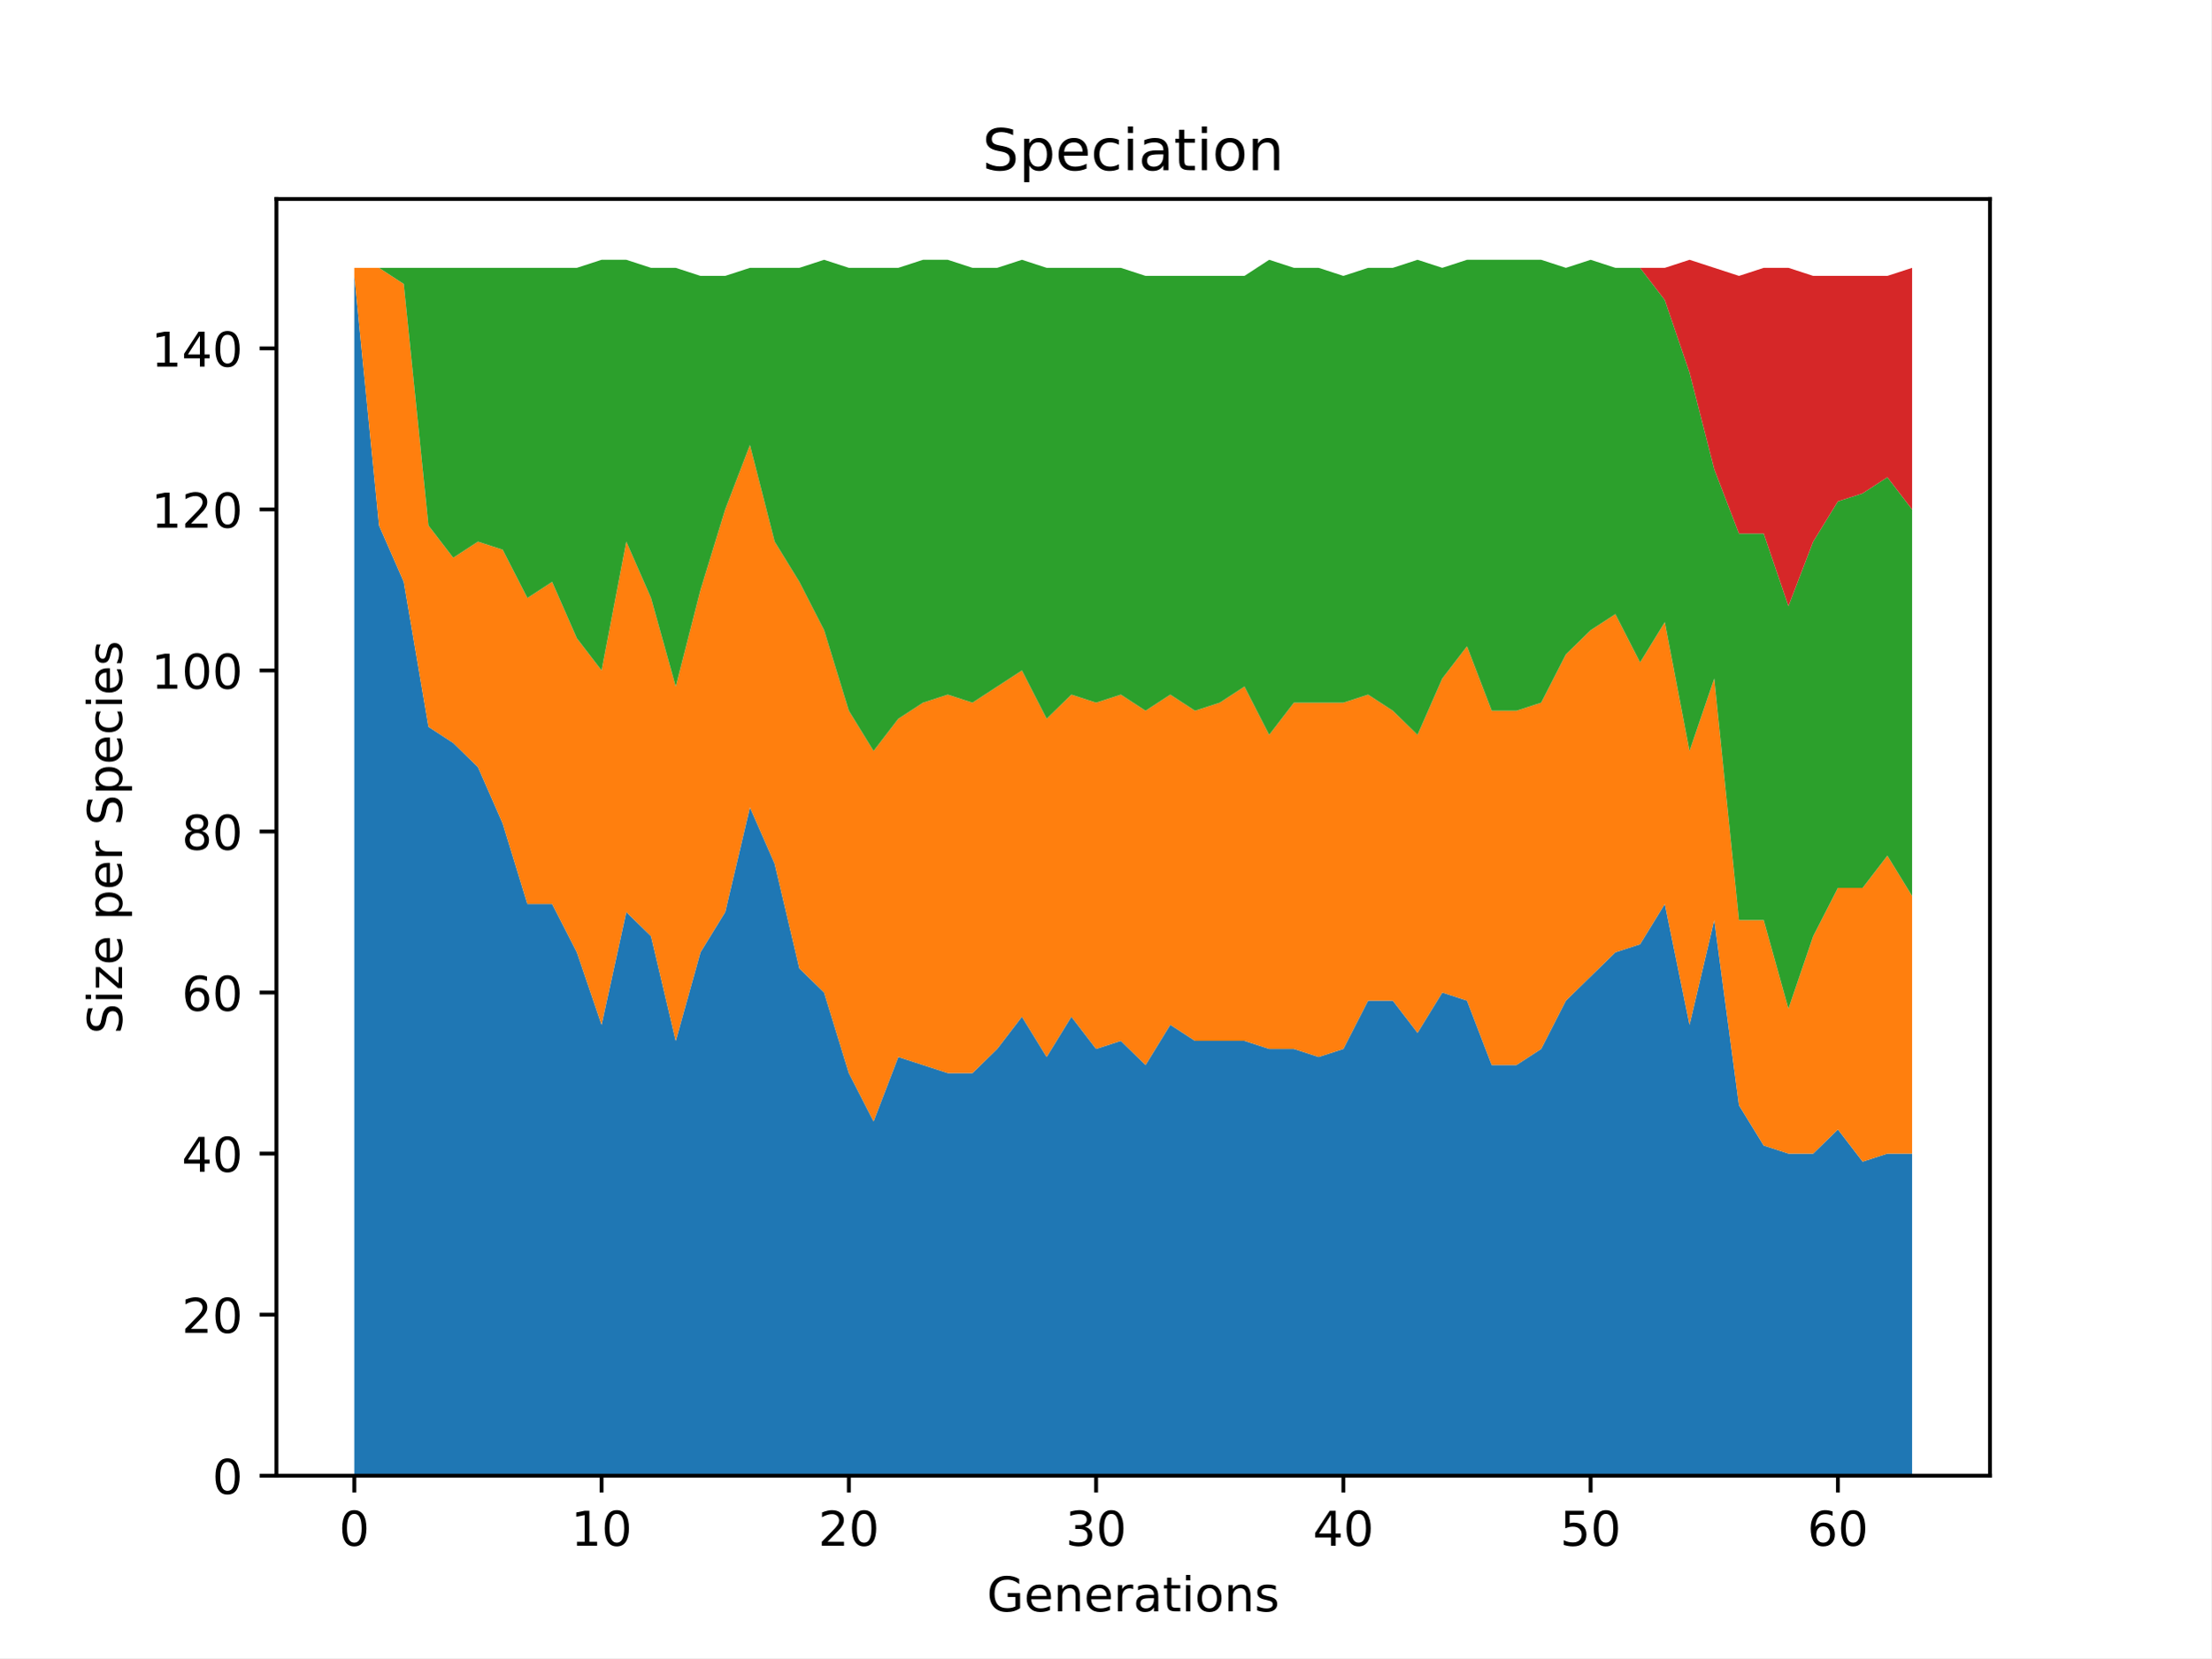
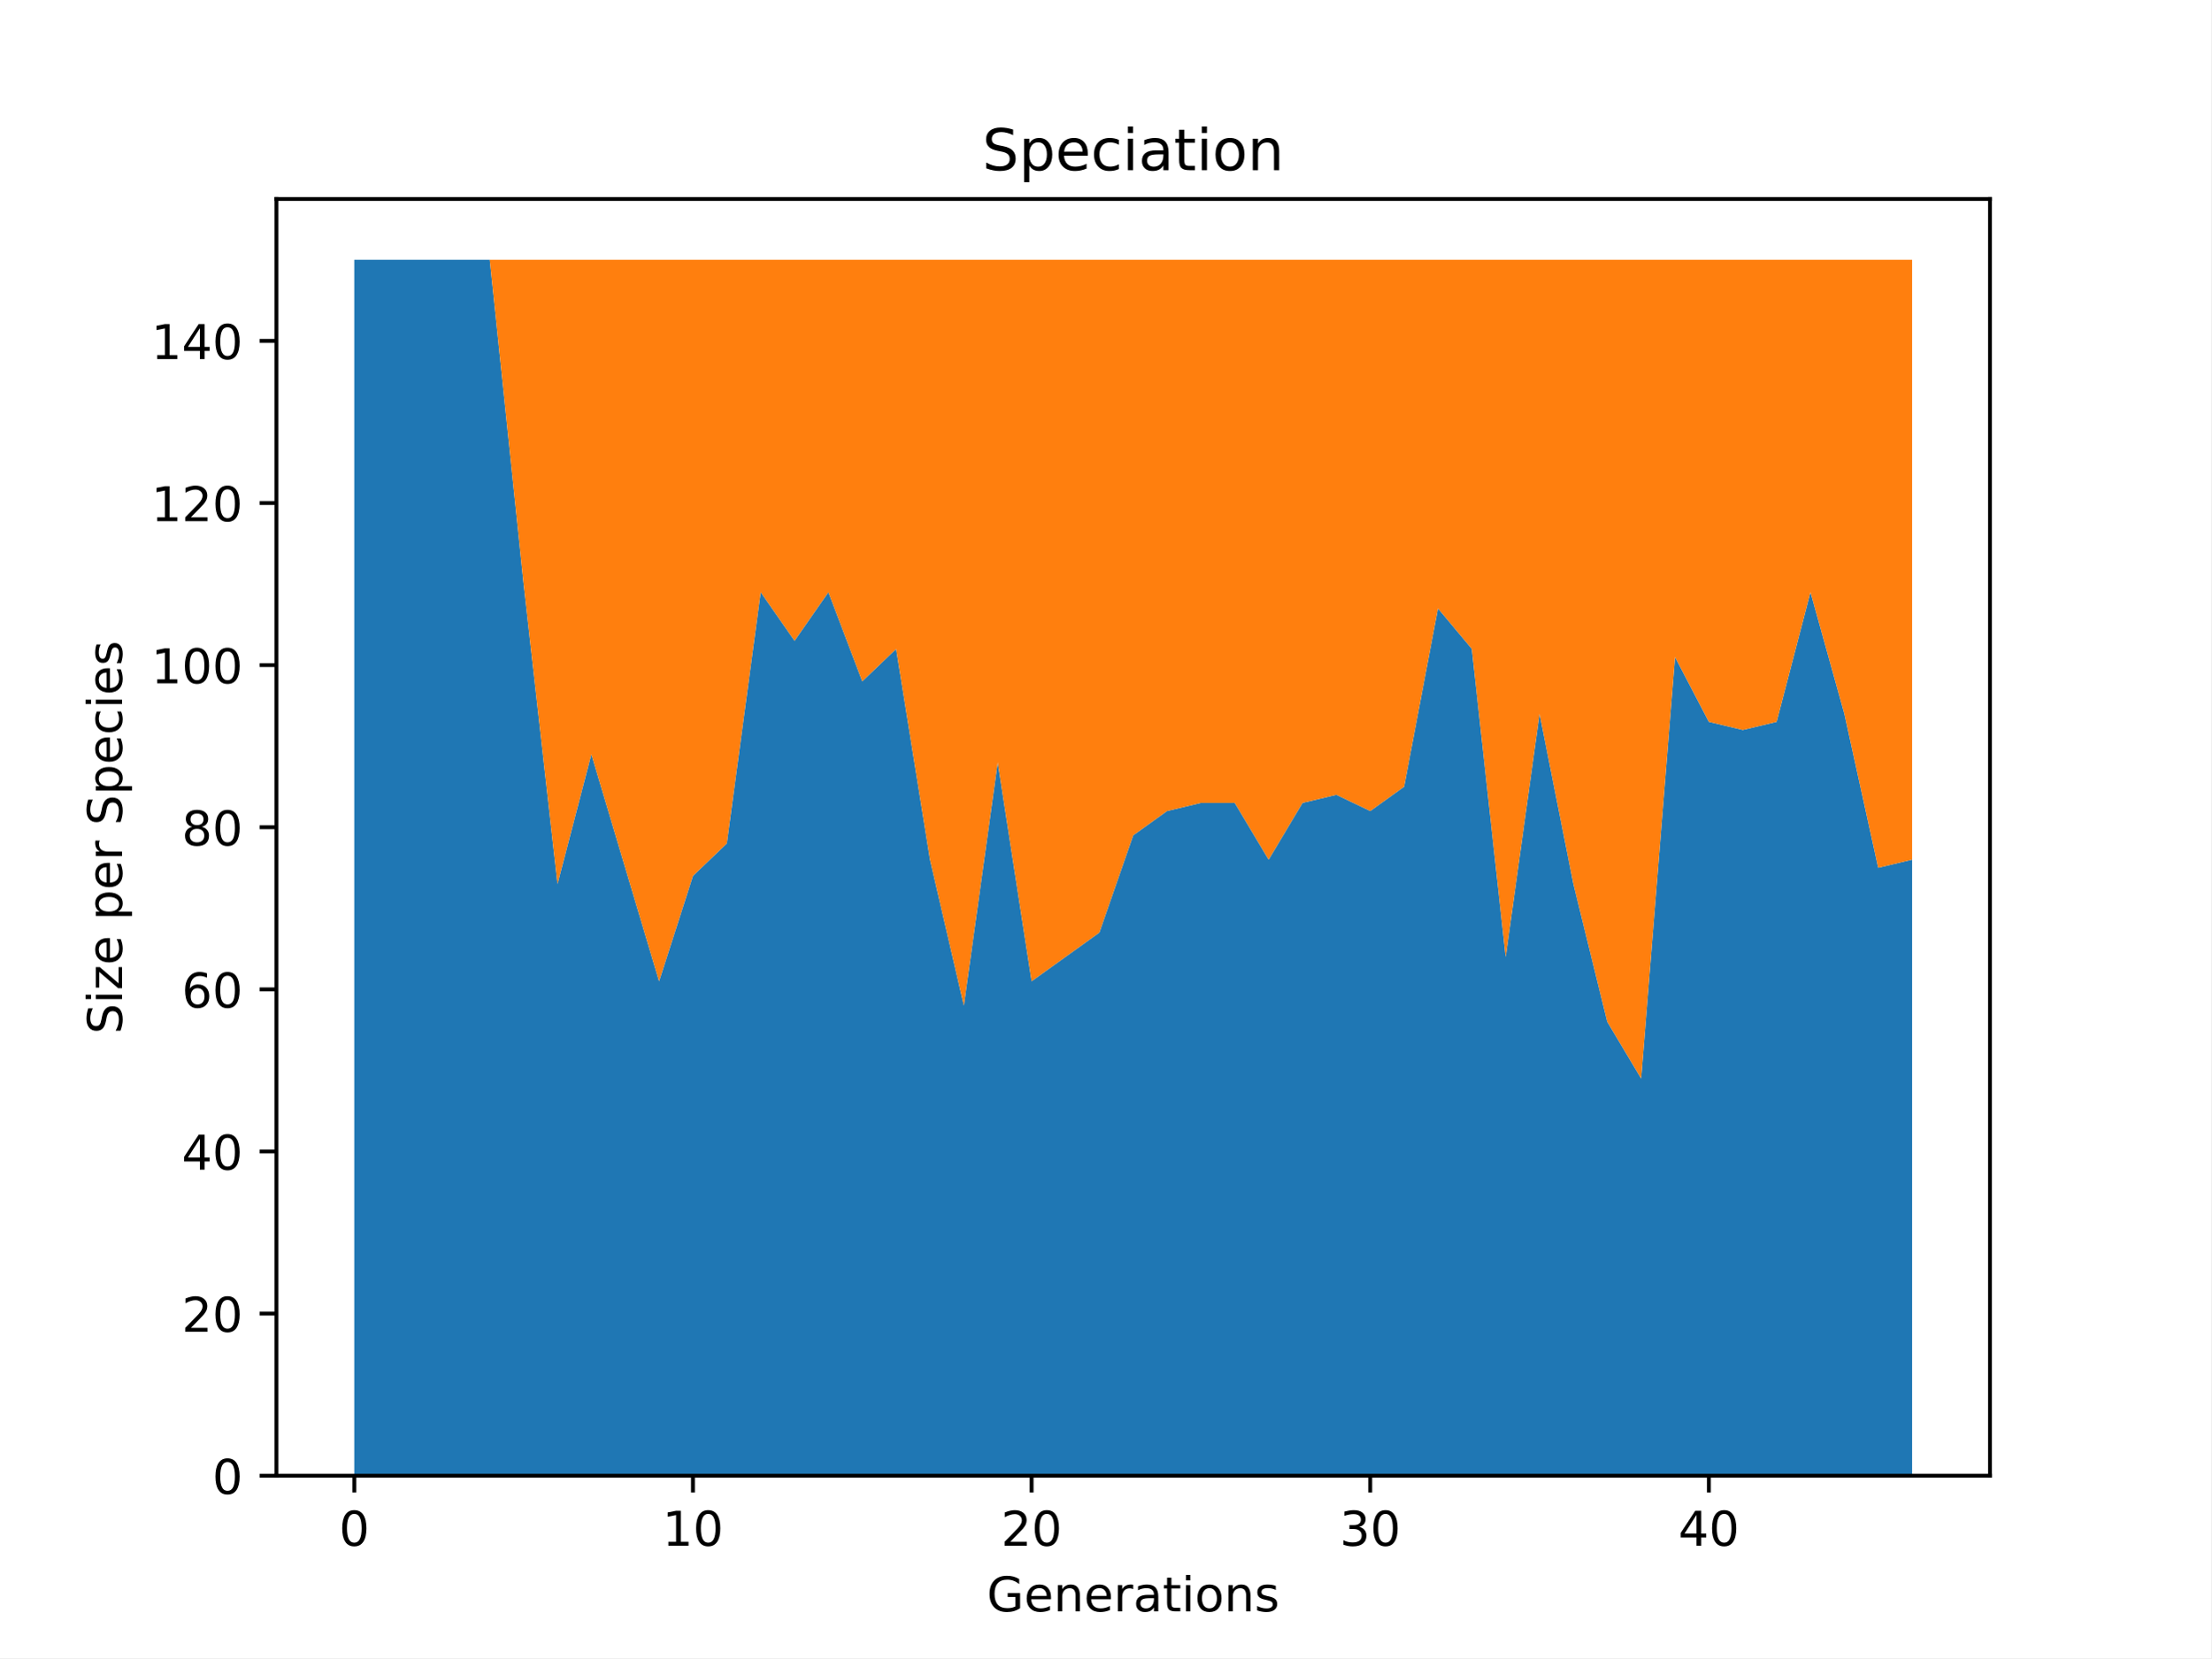
<svg xmlns="http://www.w3.org/2000/svg" xmlns:xlink="http://www.w3.org/1999/xlink" width="460.8pt" height="345.6pt" viewBox="0 0 460.8 345.6" version="1.1">
  <defs>
    <style type="text/css">*{stroke-linejoin: round; stroke-linecap: butt}</style>
  </defs>
  <g id="figure_1">
    <g id="patch_1">
      <path d="M 0 345.6  L 460.8 345.6  L 460.8 0  L 0 0  z " style="fill: #ffffff" />
    </g>
    <g id="axes_1">
      <g id="patch_2">
        <path d="M 57.6 307.584  L 414.72 307.584  L 414.72 41.472  L 57.6 41.472  z " style="fill: #ffffff" />
      </g>
      <g id="PolyCollection_1">
-         <path d="M 73.833 57.501  L 73.833 307.584  L 78.986 307.584  L 84.139 307.584  L 89.292 307.584  L 94.446 307.584  L 99.599 307.584  L 104.752 307.584  L 109.905 307.584  L 115.059 307.584  L 120.212 307.584  L 125.365 307.584  L 130.518 307.584  L 135.672 307.584  L 140.825 307.584  L 145.978 307.584  L 151.131 307.584  L 156.285 307.584  L 161.438 307.584  L 166.591 307.584  L 171.744 307.584  L 176.898 307.584  L 182.051 307.584  L 187.204 307.584  L 192.357 307.584  L 197.511 307.584  L 202.664 307.584  L 207.817 307.584  L 212.97 307.584  L 218.124 307.584  L 223.277 307.584  L 228.43 307.584  L 233.583 307.584  L 238.737 307.584  L 243.89 307.584  L 249.043 307.584  L 254.196 307.584  L 259.35 307.584  L 264.503 307.584  L 269.656 307.584  L 274.809 307.584  L 279.963 307.584  L 285.116 307.584  L 290.269 307.584  L 295.422 307.584  L 300.576 307.584  L 305.729 307.584  L 310.882 307.584  L 316.035 307.584  L 321.189 307.584  L 326.342 307.584  L 331.495 307.584  L 336.648 307.584  L 341.802 307.584  L 346.955 307.584  L 352.108 307.584  L 357.261 307.584  L 362.415 307.584  L 367.568 307.584  L 372.721 307.584  L 377.874 307.584  L 383.028 307.584  L 388.181 307.584  L 393.334 307.584  L 398.487 307.584  L 398.487 240.448  L 398.487 240.448  L 393.334 240.448  L 388.181 242.126  L 383.028 235.412  L 377.874 240.448  L 372.721 240.448  L 367.568 238.769  L 362.415 230.377  L 357.261 191.774  L 352.108 213.593  L 346.955 188.417  L 341.802 196.809  L 336.648 198.487  L 331.495 203.523  L 326.342 208.558  L 321.189 218.628  L 316.035 221.985  L 310.882 221.985  L 305.729 208.558  L 300.576 206.879  L 295.422 215.271  L 290.269 208.558  L 285.116 208.558  L 279.963 218.628  L 274.809 220.307  L 269.656 218.628  L 264.503 218.628  L 259.35 216.95  L 254.196 216.95  L 249.043 216.95  L 243.89 213.593  L 238.737 221.985  L 233.583 216.95  L 228.43 218.628  L 223.277 211.915  L 218.124 220.307  L 212.97 211.915  L 207.817 218.628  L 202.664 223.663  L 197.511 223.663  L 192.357 221.985  L 187.204 220.307  L 182.051 233.734  L 176.898 223.663  L 171.744 206.879  L 166.591 201.844  L 161.438 180.025  L 156.285 168.276  L 151.131 190.095  L 145.978 198.487  L 140.825 216.95  L 135.672 195.13  L 130.518 190.095  L 125.365 213.593  L 120.212 198.487  L 115.059 188.417  L 109.905 188.417  L 104.752 171.633  L 99.599 159.884  L 94.446 154.849  L 89.292 151.492  L 84.139 121.28  L 78.986 109.532  L 73.833 57.501  z " clip-path="url(#pbdf36253b6)" style="fill: #1f77b4" />
+         <path d="M 73.833 54.144  L 73.833 307.584  L 80.89 307.584  L 87.948 307.584  L 95.006 307.584  L 102.064 307.584  L 109.121 307.584  L 116.179 307.584  L 123.237 307.584  L 130.294 307.584  L 137.352 307.584  L 144.41 307.584  L 151.468 307.584  L 158.525 307.584  L 165.583 307.584  L 172.641 307.584  L 179.698 307.584  L 186.756 307.584  L 193.814 307.584  L 200.871 307.584  L 207.929 307.584  L 214.987 307.584  L 222.045 307.584  L 229.102 307.584  L 236.16 307.584  L 243.218 307.584  L 250.275 307.584  L 257.333 307.584  L 264.391 307.584  L 271.449 307.584  L 278.506 307.584  L 285.564 307.584  L 292.622 307.584  L 299.679 307.584  L 306.737 307.584  L 313.795 307.584  L 320.852 307.584  L 327.91 307.584  L 334.968 307.584  L 342.026 307.584  L 349.083 307.584  L 356.141 307.584  L 363.199 307.584  L 370.256 307.584  L 377.314 307.584  L 384.372 307.584  L 391.43 307.584  L 398.487 307.584  L 398.487 179.174  L 398.487 179.174  L 391.43 180.864  L 384.372 148.762  L 377.314 123.418  L 370.256 150.451  L 363.199 152.141  L 356.141 150.451  L 349.083 136.934  L 342.026 224.794  L 334.968 212.966  L 327.91 184.243  L 320.852 148.762  L 313.795 199.45  L 306.737 135.245  L 299.679 126.797  L 292.622 163.968  L 285.564 169.037  L 278.506 165.658  L 271.449 167.347  L 264.391 179.174  L 257.333 167.347  L 250.275 167.347  L 243.218 169.037  L 236.16 174.106  L 229.102 194.381  L 222.045 199.45  L 214.987 204.518  L 207.929 158.899  L 200.871 209.587  L 193.814 179.174  L 186.756 135.245  L 179.698 142.003  L 172.641 123.418  L 165.583 133.555  L 158.525 123.418  L 151.468 175.795  L 144.41 182.554  L 137.352 204.518  L 130.294 180.864  L 123.237 157.21  L 116.179 184.243  L 109.121 121.728  L 102.064 54.144  L 95.006 54.144  L 87.948 54.144  L 80.89 54.144  L 73.833 54.144  z " clip-path="url(#pe8f6b0f699)" style="fill: #1f77b4" />
      </g>
      <g id="PolyCollection_2">
-         <path d="M 73.833 55.822  L 73.833 57.501  L 78.986 109.532  L 84.139 121.28  L 89.292 151.492  L 94.446 154.849  L 99.599 159.884  L 104.752 171.633  L 109.905 188.417  L 115.059 188.417  L 120.212 198.487  L 125.365 213.593  L 130.518 190.095  L 135.672 195.13  L 140.825 216.95  L 145.978 198.487  L 151.131 190.095  L 156.285 168.276  L 161.438 180.025  L 166.591 201.844  L 171.744 206.879  L 176.898 223.663  L 182.051 233.734  L 187.204 220.307  L 192.357 221.985  L 197.511 223.663  L 202.664 223.663  L 207.817 218.628  L 212.97 211.915  L 218.124 220.307  L 223.277 211.915  L 228.43 218.628  L 233.583 216.95  L 238.737 221.985  L 243.89 213.593  L 249.043 216.95  L 254.196 216.95  L 259.35 216.95  L 264.503 218.628  L 269.656 218.628  L 274.809 220.307  L 279.963 218.628  L 285.116 208.558  L 290.269 208.558  L 295.422 215.271  L 300.576 206.879  L 305.729 208.558  L 310.882 221.985  L 316.035 221.985  L 321.189 218.628  L 326.342 208.558  L 331.495 203.523  L 336.648 198.487  L 341.802 196.809  L 346.955 188.417  L 352.108 213.593  L 357.261 191.774  L 362.415 230.377  L 367.568 238.769  L 372.721 240.448  L 377.874 240.448  L 383.028 235.412  L 388.181 242.126  L 393.334 240.448  L 398.487 240.448  L 398.487 186.738  L 398.487 186.738  L 393.334 178.346  L 388.181 185.06  L 383.028 185.06  L 377.874 195.13  L 372.721 210.236  L 367.568 191.774  L 362.415 191.774  L 357.261 141.421  L 352.108 156.527  L 346.955 129.672  L 341.802 138.065  L 336.648 127.994  L 331.495 131.351  L 326.342 136.386  L 321.189 146.457  L 316.035 148.135  L 310.882 148.135  L 305.729 134.708  L 300.576 141.421  L 295.422 153.17  L 290.269 148.135  L 285.116 144.778  L 279.963 146.457  L 274.809 146.457  L 269.656 146.457  L 264.503 153.17  L 259.35 143.1  L 254.196 146.457  L 249.043 148.135  L 243.89 144.778  L 238.737 148.135  L 233.583 144.778  L 228.43 146.457  L 223.277 144.778  L 218.124 149.813  L 212.97 139.743  L 207.817 143.1  L 202.664 146.457  L 197.511 144.778  L 192.357 146.457  L 187.204 149.813  L 182.051 156.527  L 176.898 148.135  L 171.744 131.351  L 166.591 121.28  L 161.438 112.888  L 156.285 92.747  L 151.131 106.175  L 145.978 122.959  L 140.825 143.1  L 135.672 124.637  L 130.518 112.888  L 125.365 139.743  L 120.212 133.029  L 115.059 121.28  L 109.905 124.637  L 104.752 114.567  L 99.599 112.888  L 94.446 116.245  L 89.292 109.532  L 84.139 59.179  L 78.986 55.822  L 73.833 55.822  z " clip-path="url(#pbdf36253b6)" style="fill: #ff7f0e" />
-       </g>
-       <g id="PolyCollection_3">
-         <path d="M 73.833 55.822  L 73.833 55.822  L 78.986 55.822  L 84.139 59.179  L 89.292 109.532  L 94.446 116.245  L 99.599 112.888  L 104.752 114.567  L 109.905 124.637  L 115.059 121.28  L 120.212 133.029  L 125.365 139.743  L 130.518 112.888  L 135.672 124.637  L 140.825 143.1  L 145.978 122.959  L 151.131 106.175  L 156.285 92.747  L 161.438 112.888  L 166.591 121.28  L 171.744 131.351  L 176.898 148.135  L 182.051 156.527  L 187.204 149.813  L 192.357 146.457  L 197.511 144.778  L 202.664 146.457  L 207.817 143.1  L 212.97 139.743  L 218.124 149.813  L 223.277 144.778  L 228.43 146.457  L 233.583 144.778  L 238.737 148.135  L 243.89 144.778  L 249.043 148.135  L 254.196 146.457  L 259.35 143.1  L 264.503 153.17  L 269.656 146.457  L 274.809 146.457  L 279.963 146.457  L 285.116 144.778  L 290.269 148.135  L 295.422 153.17  L 300.576 141.421  L 305.729 134.708  L 310.882 148.135  L 316.035 148.135  L 321.189 146.457  L 326.342 136.386  L 331.495 131.351  L 336.648 127.994  L 341.802 138.065  L 346.955 129.672  L 352.108 156.527  L 357.261 141.421  L 362.415 191.774  L 367.568 191.774  L 372.721 210.236  L 377.874 195.13  L 383.028 185.06  L 388.181 185.06  L 393.334 178.346  L 398.487 186.738  L 398.487 106.175  L 398.487 106.175  L 393.334 99.461  L 388.181 102.818  L 383.028 104.496  L 377.874 112.888  L 372.721 126.316  L 367.568 111.21  L 362.415 111.21  L 357.261 97.783  L 352.108 77.642  L 346.955 62.536  L 341.802 55.822  L 336.648 55.822  L 331.495 54.144  L 326.342 55.822  L 321.189 54.144  L 316.035 54.144  L 310.882 54.144  L 305.729 54.144  L 300.576 55.822  L 295.422 54.144  L 290.269 55.822  L 285.116 55.822  L 279.963 57.501  L 274.809 55.822  L 269.656 55.822  L 264.503 54.144  L 259.35 57.501  L 254.196 57.501  L 249.043 57.501  L 243.89 57.501  L 238.737 57.501  L 233.583 55.822  L 228.43 55.822  L 223.277 55.822  L 218.124 55.822  L 212.97 54.144  L 207.817 55.822  L 202.664 55.822  L 197.511 54.144  L 192.357 54.144  L 187.204 55.822  L 182.051 55.822  L 176.898 55.822  L 171.744 54.144  L 166.591 55.822  L 161.438 55.822  L 156.285 55.822  L 151.131 57.501  L 145.978 57.501  L 140.825 55.822  L 135.672 55.822  L 130.518 54.144  L 125.365 54.144  L 120.212 55.822  L 115.059 55.822  L 109.905 55.822  L 104.752 55.822  L 99.599 55.822  L 94.446 55.822  L 89.292 55.822  L 84.139 55.822  L 78.986 55.822  L 73.833 55.822  z " clip-path="url(#pbdf36253b6)" style="fill: #2ca02c" />
-       </g>
-       <g id="PolyCollection_4">
-         <path d="M 73.833 55.822  L 73.833 55.822  L 78.986 55.822  L 84.139 55.822  L 89.292 55.822  L 94.446 55.822  L 99.599 55.822  L 104.752 55.822  L 109.905 55.822  L 115.059 55.822  L 120.212 55.822  L 125.365 54.144  L 130.518 54.144  L 135.672 55.822  L 140.825 55.822  L 145.978 57.501  L 151.131 57.501  L 156.285 55.822  L 161.438 55.822  L 166.591 55.822  L 171.744 54.144  L 176.898 55.822  L 182.051 55.822  L 187.204 55.822  L 192.357 54.144  L 197.511 54.144  L 202.664 55.822  L 207.817 55.822  L 212.97 54.144  L 218.124 55.822  L 223.277 55.822  L 228.43 55.822  L 233.583 55.822  L 238.737 57.501  L 243.89 57.501  L 249.043 57.501  L 254.196 57.501  L 259.35 57.501  L 264.503 54.144  L 269.656 55.822  L 274.809 55.822  L 279.963 57.501  L 285.116 55.822  L 290.269 55.822  L 295.422 54.144  L 300.576 55.822  L 305.729 54.144  L 310.882 54.144  L 316.035 54.144  L 321.189 54.144  L 326.342 55.822  L 331.495 54.144  L 336.648 55.822  L 341.802 55.822  L 346.955 62.536  L 352.108 77.642  L 357.261 97.783  L 362.415 111.21  L 367.568 111.21  L 372.721 126.316  L 377.874 112.888  L 383.028 104.496  L 388.181 102.818  L 393.334 99.461  L 398.487 106.175  L 398.487 55.822  L 398.487 55.822  L 393.334 57.501  L 388.181 57.501  L 383.028 57.501  L 377.874 57.501  L 372.721 55.822  L 367.568 55.822  L 362.415 57.501  L 357.261 55.822  L 352.108 54.144  L 346.955 55.822  L 341.802 55.822  L 336.648 55.822  L 331.495 54.144  L 326.342 55.822  L 321.189 54.144  L 316.035 54.144  L 310.882 54.144  L 305.729 54.144  L 300.576 55.822  L 295.422 54.144  L 290.269 55.822  L 285.116 55.822  L 279.963 57.501  L 274.809 55.822  L 269.656 55.822  L 264.503 54.144  L 259.35 57.501  L 254.196 57.501  L 249.043 57.501  L 243.89 57.501  L 238.737 57.501  L 233.583 55.822  L 228.43 55.822  L 223.277 55.822  L 218.124 55.822  L 212.97 54.144  L 207.817 55.822  L 202.664 55.822  L 197.511 54.144  L 192.357 54.144  L 187.204 55.822  L 182.051 55.822  L 176.898 55.822  L 171.744 54.144  L 166.591 55.822  L 161.438 55.822  L 156.285 55.822  L 151.131 57.501  L 145.978 57.501  L 140.825 55.822  L 135.672 55.822  L 130.518 54.144  L 125.365 54.144  L 120.212 55.822  L 115.059 55.822  L 109.905 55.822  L 104.752 55.822  L 99.599 55.822  L 94.446 55.822  L 89.292 55.822  L 84.139 55.822  L 78.986 55.822  L 73.833 55.822  z " clip-path="url(#pbdf36253b6)" style="fill: #d62728" />
+         <path d="M 73.833 54.144  L 73.833 54.144  L 80.89 54.144  L 87.948 54.144  L 95.006 54.144  L 102.064 54.144  L 109.121 121.728  L 116.179 184.243  L 123.237 157.21  L 130.294 180.864  L 137.352 204.518  L 144.41 182.554  L 151.468 175.795  L 158.525 123.418  L 165.583 133.555  L 172.641 123.418  L 179.698 142.003  L 186.756 135.245  L 193.814 179.174  L 200.871 209.587  L 207.929 158.899  L 214.987 204.518  L 222.045 199.45  L 229.102 194.381  L 236.16 174.106  L 243.218 169.037  L 250.275 167.347  L 257.333 167.347  L 264.391 179.174  L 271.449 167.347  L 278.506 165.658  L 285.564 169.037  L 292.622 163.968  L 299.679 126.797  L 306.737 135.245  L 313.795 199.45  L 320.852 148.762  L 327.91 184.243  L 334.968 212.966  L 342.026 224.794  L 349.083 136.934  L 356.141 150.451  L 363.199 152.141  L 370.256 150.451  L 377.314 123.418  L 384.372 148.762  L 391.43 180.864  L 398.487 179.174  L 398.487 54.144  L 398.487 54.144  L 391.43 54.144  L 384.372 54.144  L 377.314 54.144  L 370.256 54.144  L 363.199 54.144  L 356.141 54.144  L 349.083 54.144  L 342.026 54.144  L 334.968 54.144  L 327.91 54.144  L 320.852 54.144  L 313.795 54.144  L 306.737 54.144  L 299.679 54.144  L 292.622 54.144  L 285.564 54.144  L 278.506 54.144  L 271.449 54.144  L 264.391 54.144  L 257.333 54.144  L 250.275 54.144  L 243.218 54.144  L 236.16 54.144  L 229.102 54.144  L 222.045 54.144  L 214.987 54.144  L 207.929 54.144  L 200.871 54.144  L 193.814 54.144  L 186.756 54.144  L 179.698 54.144  L 172.641 54.144  L 165.583 54.144  L 158.525 54.144  L 151.468 54.144  L 144.41 54.144  L 137.352 54.144  L 130.294 54.144  L 123.237 54.144  L 116.179 54.144  L 109.121 54.144  L 102.064 54.144  L 95.006 54.144  L 87.948 54.144  L 80.89 54.144  L 73.833 54.144  z " clip-path="url(#pe8f6b0f699)" style="fill: #ff7f0e" />
      </g>
      <g id="matplotlib.axis_1">
        <g id="xtick_1">
          <g id="line2d_1">
            <defs>
-               <path id="mc5678782a3" d="M 0 0  L 0 3.5  " style="stroke: #000000; stroke-width: 0.8" />
+               <path id="m29fc0a974f" d="M 0 0  L 0 3.5  " style="stroke: #000000; stroke-width: 0.8" />
            </defs>
            <g>
-               <use xlink:href="#mc5678782a3" x="73.833" y="307.584" style="stroke: #000000; stroke-width: 0.8" />
+               <use xlink:href="#m29fc0a974f" x="73.833" y="307.584" style="stroke: #000000; stroke-width: 0.8" />
            </g>
          </g>
          <g id="text_1">
            <g transform="translate(70.65148 322.1824) scale(0.1 -0.1)">
              <defs>
                <path id="DejaVuSans-30" d="M 2034 4250  Q 1547 4250 1301 3770  Q 1056 3291 1056 2328  Q 1056 1369 1301 889  Q 1547 409 2034 409  Q 2525 409 2770 889  Q 3016 1369 3016 2328  Q 3016 3291 2770 3770  Q 2525 4250 2034 4250  z M 2034 4750  Q 2819 4750 3233 4129  Q 3647 3509 3647 2328  Q 3647 1150 3233 529  Q 2819 -91 2034 -91  Q 1250 -91 836 529  Q 422 1150 422 2328  Q 422 3509 836 4129  Q 1250 4750 2034 4750  z " transform="scale(0.015625)" />
              </defs>
              <use xlink:href="#DejaVuSans-30" />
            </g>
          </g>
        </g>
        <g id="xtick_2">
          <g id="line2d_2">
            <g>
-               <use xlink:href="#mc5678782a3" x="125.365" y="307.584" style="stroke: #000000; stroke-width: 0.8" />
+               <use xlink:href="#m29fc0a974f" x="144.41" y="307.584" style="stroke: #000000; stroke-width: 0.8" />
            </g>
          </g>
          <g id="text_2">
-             <g transform="translate(119.0027 322.1824) scale(0.1 -0.1)">
+             <g transform="translate(138.0473 322.1824) scale(0.1 -0.1)">
              <defs>
                <path id="DejaVuSans-31" d="M 794 531  L 1825 531  L 1825 4091  L 703 3866  L 703 4441  L 1819 4666  L 2450 4666  L 2450 531  L 3481 531  L 3481 0  L 794 0  L 794 531  z " transform="scale(0.015625)" />
              </defs>
              <use xlink:href="#DejaVuSans-31" />
              <use xlink:href="#DejaVuSans-30" x="63.623" />
            </g>
          </g>
        </g>
        <g id="xtick_3">
          <g id="line2d_3">
            <g>
-               <use xlink:href="#mc5678782a3" x="176.898" y="307.584" style="stroke: #000000; stroke-width: 0.8" />
+               <use xlink:href="#m29fc0a974f" x="214.987" y="307.584" style="stroke: #000000; stroke-width: 0.8" />
            </g>
          </g>
          <g id="text_3">
-             <g transform="translate(170.5352 322.1824) scale(0.1 -0.1)">
+             <g transform="translate(208.6244 322.1824) scale(0.1 -0.1)">
              <defs>
                <path id="DejaVuSans-32" d="M 1228 531  L 3431 531  L 3431 0  L 469 0  L 469 531  Q 828 903 1448 1529  Q 2069 2156 2228 2338  Q 2531 2678 2651 2914  Q 2772 3150 2772 3378  Q 2772 3750 2511 3984  Q 2250 4219 1831 4219  Q 1534 4219 1204 4116  Q 875 4013 500 3803  L 500 4441  Q 881 4594 1212 4672  Q 1544 4750 1819 4750  Q 2544 4750 2975 4387  Q 3406 4025 3406 3419  Q 3406 3131 3298 2873  Q 3191 2616 2906 2266  Q 2828 2175 2409 1742  Q 1991 1309 1228 531  z " transform="scale(0.015625)" />
              </defs>
              <use xlink:href="#DejaVuSans-32" />
              <use xlink:href="#DejaVuSans-30" x="63.623" />
            </g>
          </g>
        </g>
        <g id="xtick_4">
          <g id="line2d_4">
            <g>
-               <use xlink:href="#mc5678782a3" x="228.43" y="307.584" style="stroke: #000000; stroke-width: 0.8" />
+               <use xlink:href="#m29fc0a974f" x="285.564" y="307.584" style="stroke: #000000; stroke-width: 0.8" />
            </g>
          </g>
          <g id="text_4">
-             <g transform="translate(222.0676 322.1824) scale(0.1 -0.1)">
+             <g transform="translate(279.2015 322.1824) scale(0.1 -0.1)">
              <defs>
                <path id="DejaVuSans-33" d="M 2597 2516  Q 3050 2419 3304 2112  Q 3559 1806 3559 1356  Q 3559 666 3084 287  Q 2609 -91 1734 -91  Q 1441 -91 1130 -33  Q 819 25 488 141  L 488 750  Q 750 597 1062 519  Q 1375 441 1716 441  Q 2309 441 2620 675  Q 2931 909 2931 1356  Q 2931 1769 2642 2001  Q 2353 2234 1838 2234  L 1294 2234  L 1294 2753  L 1863 2753  Q 2328 2753 2575 2939  Q 2822 3125 2822 3475  Q 2822 3834 2567 4026  Q 2313 4219 1838 4219  Q 1578 4219 1281 4162  Q 984 4106 628 3988  L 628 4550  Q 988 4650 1302 4700  Q 1616 4750 1894 4750  Q 2613 4750 3031 4423  Q 3450 4097 3450 3541  Q 3450 3153 3228 2886  Q 3006 2619 2597 2516  z " transform="scale(0.015625)" />
              </defs>
              <use xlink:href="#DejaVuSans-33" />
              <use xlink:href="#DejaVuSans-30" x="63.623" />
            </g>
          </g>
        </g>
        <g id="xtick_5">
          <g id="line2d_5">
            <g>
-               <use xlink:href="#mc5678782a3" x="279.963" y="307.584" style="stroke: #000000; stroke-width: 0.8" />
+               <use xlink:href="#m29fc0a974f" x="356.141" y="307.584" style="stroke: #000000; stroke-width: 0.8" />
            </g>
          </g>
          <g id="text_5">
-             <g transform="translate(273.6001 322.1824) scale(0.1 -0.1)">
+             <g transform="translate(349.7785 322.1824) scale(0.1 -0.1)">
              <defs>
                <path id="DejaVuSans-34" d="M 2419 4116  L 825 1625  L 2419 1625  L 2419 4116  z M 2253 4666  L 3047 4666  L 3047 1625  L 3713 1625  L 3713 1100  L 3047 1100  L 3047 0  L 2419 0  L 2419 1100  L 313 1100  L 313 1709  L 2253 4666  z " transform="scale(0.015625)" />
              </defs>
              <use xlink:href="#DejaVuSans-34" />
              <use xlink:href="#DejaVuSans-30" x="63.623" />
            </g>
          </g>
        </g>
-         <g id="xtick_6">
-           <g id="line2d_6">
-             <g>
-               <use xlink:href="#mc5678782a3" x="331.495" y="307.584" style="stroke: #000000; stroke-width: 0.8" />
-             </g>
-           </g>
-           <g id="text_6">
-             <g transform="translate(325.1326 322.1824) scale(0.1 -0.1)">
-               <defs>
-                 <path id="DejaVuSans-35" d="M 691 4666  L 3169 4666  L 3169 4134  L 1269 4134  L 1269 2991  Q 1406 3038 1543 3061  Q 1681 3084 1819 3084  Q 2600 3084 3056 2656  Q 3513 2228 3513 1497  Q 3513 744 3044 326  Q 2575 -91 1722 -91  Q 1428 -91 1123 -41  Q 819 9 494 109  L 494 744  Q 775 591 1075 516  Q 1375 441 1709 441  Q 2250 441 2565 725  Q 2881 1009 2881 1497  Q 2881 1984 2565 2268  Q 2250 2553 1709 2553  Q 1456 2553 1204 2497  Q 953 2441 691 2322  L 691 4666  z " transform="scale(0.015625)" />
-               </defs>
-               <use xlink:href="#DejaVuSans-35" />
-               <use xlink:href="#DejaVuSans-30" x="63.623" />
-             </g>
-           </g>
-         </g>
-         <g id="xtick_7">
-           <g id="line2d_7">
-             <g>
-               <use xlink:href="#mc5678782a3" x="383.028" y="307.584" style="stroke: #000000; stroke-width: 0.8" />
-             </g>
-           </g>
-           <g id="text_7">
-             <g transform="translate(376.665 322.1824) scale(0.1 -0.1)">
-               <defs>
-                 <path id="DejaVuSans-36" d="M 2113 2584  Q 1688 2584 1439 2293  Q 1191 2003 1191 1497  Q 1191 994 1439 701  Q 1688 409 2113 409  Q 2538 409 2786 701  Q 3034 994 3034 1497  Q 3034 2003 2786 2293  Q 2538 2584 2113 2584  z M 3366 4563  L 3366 3988  Q 3128 4100 2886 4159  Q 2644 4219 2406 4219  Q 1781 4219 1451 3797  Q 1122 3375 1075 2522  Q 1259 2794 1537 2939  Q 1816 3084 2150 3084  Q 2853 3084 3261 2657  Q 3669 2231 3669 1497  Q 3669 778 3244 343  Q 2819 -91 2113 -91  Q 1303 -91 875 529  Q 447 1150 447 2328  Q 447 3434 972 4092  Q 1497 4750 2381 4750  Q 2619 4750 2861 4703  Q 3103 4656 3366 4563  z " transform="scale(0.015625)" />
-               </defs>
-               <use xlink:href="#DejaVuSans-36" />
-               <use xlink:href="#DejaVuSans-30" x="63.623" />
-             </g>
-           </g>
-         </g>
-         <g id="text_8">
+         <g id="text_6">
          <g transform="translate(205.6623 335.8606) scale(0.1 -0.1)">
            <defs>
              <path id="DejaVuSans-47" d="M 3809 666  L 3809 1919  L 2778 1919  L 2778 2438  L 4434 2438  L 4434 434  Q 4069 175 3628 42  Q 3188 -91 2688 -91  Q 1594 -91 976 548  Q 359 1188 359 2328  Q 359 3472 976 4111  Q 1594 4750 2688 4750  Q 3144 4750 3555 4637  Q 3966 4525 4313 4306  L 4313 3634  Q 3963 3931 3569 4081  Q 3175 4231 2741 4231  Q 1884 4231 1454 3753  Q 1025 3275 1025 2328  Q 1025 1384 1454 906  Q 1884 428 2741 428  Q 3075 428 3337 486  Q 3600 544 3809 666  z " transform="scale(0.015625)" />
              <path id="DejaVuSans-65" d="M 3597 1894  L 3597 1613  L 953 1613  Q 991 1019 1311 708  Q 1631 397 2203 397  Q 2534 397 2845 478  Q 3156 559 3463 722  L 3463 178  Q 3153 47 2828 -22  Q 2503 -91 2169 -91  Q 1331 -91 842 396  Q 353 884 353 1716  Q 353 2575 817 3079  Q 1281 3584 2069 3584  Q 2775 3584 3186 3129  Q 3597 2675 3597 1894  z M 3022 2063  Q 3016 2534 2758 2815  Q 2500 3097 2075 3097  Q 1594 3097 1305 2825  Q 1016 2553 972 2059  L 3022 2063  z " transform="scale(0.015625)" />
              <path id="DejaVuSans-6e" d="M 3513 2113  L 3513 0  L 2938 0  L 2938 2094  Q 2938 2591 2744 2837  Q 2550 3084 2163 3084  Q 1697 3084 1428 2787  Q 1159 2491 1159 1978  L 1159 0  L 581 0  L 581 3500  L 1159 3500  L 1159 2956  Q 1366 3272 1645 3428  Q 1925 3584 2291 3584  Q 2894 3584 3203 3211  Q 3513 2838 3513 2113  z " transform="scale(0.015625)" />
              <path id="DejaVuSans-72" d="M 2631 2963  Q 2534 3019 2420 3045  Q 2306 3072 2169 3072  Q 1681 3072 1420 2755  Q 1159 2438 1159 1844  L 1159 0  L 581 0  L 581 3500  L 1159 3500  L 1159 2956  Q 1341 3275 1631 3429  Q 1922 3584 2338 3584  Q 2397 3584 2469 3576  Q 2541 3569 2628 3553  L 2631 2963  z " transform="scale(0.015625)" />
              <path id="DejaVuSans-61" d="M 2194 1759  Q 1497 1759 1228 1600  Q 959 1441 959 1056  Q 959 750 1161 570  Q 1363 391 1709 391  Q 2188 391 2477 730  Q 2766 1069 2766 1631  L 2766 1759  L 2194 1759  z M 3341 1997  L 3341 0  L 2766 0  L 2766 531  Q 2569 213 2275 61  Q 1981 -91 1556 -91  Q 1019 -91 701 211  Q 384 513 384 1019  Q 384 1609 779 1909  Q 1175 2209 1959 2209  L 2766 2209  L 2766 2266  Q 2766 2663 2505 2880  Q 2244 3097 1772 3097  Q 1472 3097 1187 3025  Q 903 2953 641 2809  L 641 3341  Q 956 3463 1253 3523  Q 1550 3584 1831 3584  Q 2591 3584 2966 3190  Q 3341 2797 3341 1997  z " transform="scale(0.015625)" />
              <path id="DejaVuSans-74" d="M 1172 4494  L 1172 3500  L 2356 3500  L 2356 3053  L 1172 3053  L 1172 1153  Q 1172 725 1289 603  Q 1406 481 1766 481  L 2356 481  L 2356 0  L 1766 0  Q 1100 0 847 248  Q 594 497 594 1153  L 594 3053  L 172 3053  L 172 3500  L 594 3500  L 594 4494  L 1172 4494  z " transform="scale(0.015625)" />
              <path id="DejaVuSans-69" d="M 603 3500  L 1178 3500  L 1178 0  L 603 0  L 603 3500  z M 603 4863  L 1178 4863  L 1178 4134  L 603 4134  L 603 4863  z " transform="scale(0.015625)" />
              <path id="DejaVuSans-6f" d="M 1959 3097  Q 1497 3097 1228 2736  Q 959 2375 959 1747  Q 959 1119 1226 758  Q 1494 397 1959 397  Q 2419 397 2687 759  Q 2956 1122 2956 1747  Q 2956 2369 2687 2733  Q 2419 3097 1959 3097  z M 1959 3584  Q 2709 3584 3137 3096  Q 3566 2609 3566 1747  Q 3566 888 3137 398  Q 2709 -91 1959 -91  Q 1206 -91 779 398  Q 353 888 353 1747  Q 353 2609 779 3096  Q 1206 3584 1959 3584  z " transform="scale(0.015625)" />
              <path id="DejaVuSans-73" d="M 2834 3397  L 2834 2853  Q 2591 2978 2328 3040  Q 2066 3103 1784 3103  Q 1356 3103 1142 2972  Q 928 2841 928 2578  Q 928 2378 1081 2264  Q 1234 2150 1697 2047  L 1894 2003  Q 2506 1872 2764 1633  Q 3022 1394 3022 966  Q 3022 478 2636 193  Q 2250 -91 1575 -91  Q 1294 -91 989 -36  Q 684 19 347 128  L 347 722  Q 666 556 975 473  Q 1284 391 1588 391  Q 1994 391 2212 530  Q 2431 669 2431 922  Q 2431 1156 2273 1281  Q 2116 1406 1581 1522  L 1381 1569  Q 847 1681 609 1914  Q 372 2147 372 2553  Q 372 3047 722 3315  Q 1072 3584 1716 3584  Q 2034 3584 2315 3537  Q 2597 3491 2834 3397  z " transform="scale(0.015625)" />
            </defs>
            <use xlink:href="#DejaVuSans-47" />
            <use xlink:href="#DejaVuSans-65" x="77.49" />
            <use xlink:href="#DejaVuSans-6e" x="139.014" />
            <use xlink:href="#DejaVuSans-65" x="202.393" />
            <use xlink:href="#DejaVuSans-72" x="263.916" />
            <use xlink:href="#DejaVuSans-61" x="305.029" />
            <use xlink:href="#DejaVuSans-74" x="366.309" />
            <use xlink:href="#DejaVuSans-69" x="405.518" />
            <use xlink:href="#DejaVuSans-6f" x="433.301" />
            <use xlink:href="#DejaVuSans-6e" x="494.482" />
            <use xlink:href="#DejaVuSans-73" x="557.861" />
          </g>
        </g>
      </g>
      <g id="matplotlib.axis_2">
        <g id="ytick_1">
-           <g id="line2d_8">
+           <g id="line2d_6">
            <defs>
-               <path id="mea0fffd8de" d="M 0 0  L -3.5 0  " style="stroke: #000000; stroke-width: 0.8" />
+               <path id="m812dc5019f" d="M 0 0  L -3.5 0  " style="stroke: #000000; stroke-width: 0.8" />
            </defs>
            <g>
-               <use xlink:href="#mea0fffd8de" x="57.6" y="307.584" style="stroke: #000000; stroke-width: 0.8" />
-             </g>
-           </g>
-           <g id="text_9">
+               <use xlink:href="#m812dc5019f" x="57.6" y="307.584" style="stroke: #000000; stroke-width: 0.8" />
+             </g>
+           </g>
+           <g id="text_7">
            <g transform="translate(44.2375 311.3832) scale(0.1 -0.1)">
              <use xlink:href="#DejaVuSans-30" />
            </g>
          </g>
        </g>
        <g id="ytick_2">
+           <g id="line2d_7">
+             <g>
+               <use xlink:href="#m812dc5019f" x="57.6" y="273.792" style="stroke: #000000; stroke-width: 0.8" />
+             </g>
+           </g>
+           <g id="text_8">
+             <g transform="translate(37.875 277.5912) scale(0.1 -0.1)">
+               <use xlink:href="#DejaVuSans-32" />
+               <use xlink:href="#DejaVuSans-30" x="63.623" />
+             </g>
+           </g>
+         </g>
+         <g id="ytick_3">
+           <g id="line2d_8">
+             <g>
+               <use xlink:href="#m812dc5019f" x="57.6" y="240" style="stroke: #000000; stroke-width: 0.8" />
+             </g>
+           </g>
+           <g id="text_9">
+             <g transform="translate(37.875 243.7992) scale(0.1 -0.1)">
+               <use xlink:href="#DejaVuSans-34" />
+               <use xlink:href="#DejaVuSans-30" x="63.623" />
+             </g>
+           </g>
+         </g>
+         <g id="ytick_4">
          <g id="line2d_9">
            <g>
-               <use xlink:href="#mea0fffd8de" x="57.6" y="274.016" style="stroke: #000000; stroke-width: 0.8" />
+               <use xlink:href="#m812dc5019f" x="57.6" y="206.208" style="stroke: #000000; stroke-width: 0.8" />
            </g>
          </g>
          <g id="text_10">
-             <g transform="translate(37.875 277.815) scale(0.1 -0.1)">
-               <use xlink:href="#DejaVuSans-32" />
-               <use xlink:href="#DejaVuSans-30" x="63.623" />
-             </g>
-           </g>
-         </g>
-         <g id="ytick_3">
+             <g transform="translate(37.875 210.0072) scale(0.1 -0.1)">
+               <defs>
+                 <path id="DejaVuSans-36" d="M 2113 2584  Q 1688 2584 1439 2293  Q 1191 2003 1191 1497  Q 1191 994 1439 701  Q 1688 409 2113 409  Q 2538 409 2786 701  Q 3034 994 3034 1497  Q 3034 2003 2786 2293  Q 2538 2584 2113 2584  z M 3366 4563  L 3366 3988  Q 3128 4100 2886 4159  Q 2644 4219 2406 4219  Q 1781 4219 1451 3797  Q 1122 3375 1075 2522  Q 1259 2794 1537 2939  Q 1816 3084 2150 3084  Q 2853 3084 3261 2657  Q 3669 2231 3669 1497  Q 3669 778 3244 343  Q 2819 -91 2113 -91  Q 1303 -91 875 529  Q 447 1150 447 2328  Q 447 3434 972 4092  Q 1497 4750 2381 4750  Q 2619 4750 2861 4703  Q 3103 4656 3366 4563  z " transform="scale(0.015625)" />
+               </defs>
+               <use xlink:href="#DejaVuSans-36" />
+               <use xlink:href="#DejaVuSans-30" x="63.623" />
+             </g>
+           </g>
+         </g>
+         <g id="ytick_5">
          <g id="line2d_10">
            <g>
-               <use xlink:href="#mea0fffd8de" x="57.6" y="240.448" style="stroke: #000000; stroke-width: 0.8" />
+               <use xlink:href="#m812dc5019f" x="57.6" y="172.416" style="stroke: #000000; stroke-width: 0.8" />
            </g>
          </g>
          <g id="text_11">
-             <g transform="translate(37.875 244.2468) scale(0.1 -0.1)">
-               <use xlink:href="#DejaVuSans-34" />
-               <use xlink:href="#DejaVuSans-30" x="63.623" />
-             </g>
-           </g>
-         </g>
-         <g id="ytick_4">
+             <g transform="translate(37.875 176.2152) scale(0.1 -0.1)">
+               <defs>
+                 <path id="DejaVuSans-38" d="M 2034 2216  Q 1584 2216 1326 1975  Q 1069 1734 1069 1313  Q 1069 891 1326 650  Q 1584 409 2034 409  Q 2484 409 2743 651  Q 3003 894 3003 1313  Q 3003 1734 2745 1975  Q 2488 2216 2034 2216  z M 1403 2484  Q 997 2584 770 2862  Q 544 3141 544 3541  Q 544 4100 942 4425  Q 1341 4750 2034 4750  Q 2731 4750 3128 4425  Q 3525 4100 3525 3541  Q 3525 3141 3298 2862  Q 3072 2584 2669 2484  Q 3125 2378 3379 2068  Q 3634 1759 3634 1313  Q 3634 634 3220 271  Q 2806 -91 2034 -91  Q 1263 -91 848 271  Q 434 634 434 1313  Q 434 1759 690 2068  Q 947 2378 1403 2484  z M 1172 3481  Q 1172 3119 1398 2916  Q 1625 2713 2034 2713  Q 2441 2713 2670 2916  Q 2900 3119 2900 3481  Q 2900 3844 2670 4047  Q 2441 4250 2034 4250  Q 1625 4250 1398 4047  Q 1172 3844 1172 3481  z " transform="scale(0.015625)" />
+               </defs>
+               <use xlink:href="#DejaVuSans-38" />
+               <use xlink:href="#DejaVuSans-30" x="63.623" />
+             </g>
+           </g>
+         </g>
+         <g id="ytick_6">
          <g id="line2d_11">
            <g>
-               <use xlink:href="#mea0fffd8de" x="57.6" y="206.879" style="stroke: #000000; stroke-width: 0.8" />
+               <use xlink:href="#m812dc5019f" x="57.6" y="138.624" style="stroke: #000000; stroke-width: 0.8" />
            </g>
          </g>
          <g id="text_12">
-             <g transform="translate(37.875 210.6786) scale(0.1 -0.1)">
-               <use xlink:href="#DejaVuSans-36" />
-               <use xlink:href="#DejaVuSans-30" x="63.623" />
-             </g>
-           </g>
-         </g>
-         <g id="ytick_5">
+             <g transform="translate(31.5125 142.4232) scale(0.1 -0.1)">
+               <use xlink:href="#DejaVuSans-31" />
+               <use xlink:href="#DejaVuSans-30" x="63.623" />
+               <use xlink:href="#DejaVuSans-30" x="127.246" />
+             </g>
+           </g>
+         </g>
+         <g id="ytick_7">
          <g id="line2d_12">
            <g>
-               <use xlink:href="#mea0fffd8de" x="57.6" y="173.311" style="stroke: #000000; stroke-width: 0.8" />
+               <use xlink:href="#m812dc5019f" x="57.6" y="104.832" style="stroke: #000000; stroke-width: 0.8" />
            </g>
          </g>
          <g id="text_13">
-             <g transform="translate(37.875 177.1104) scale(0.1 -0.1)">
-               <defs>
-                 <path id="DejaVuSans-38" d="M 2034 2216  Q 1584 2216 1326 1975  Q 1069 1734 1069 1313  Q 1069 891 1326 650  Q 1584 409 2034 409  Q 2484 409 2743 651  Q 3003 894 3003 1313  Q 3003 1734 2745 1975  Q 2488 2216 2034 2216  z M 1403 2484  Q 997 2584 770 2862  Q 544 3141 544 3541  Q 544 4100 942 4425  Q 1341 4750 2034 4750  Q 2731 4750 3128 4425  Q 3525 4100 3525 3541  Q 3525 3141 3298 2862  Q 3072 2584 2669 2484  Q 3125 2378 3379 2068  Q 3634 1759 3634 1313  Q 3634 634 3220 271  Q 2806 -91 2034 -91  Q 1263 -91 848 271  Q 434 634 434 1313  Q 434 1759 690 2068  Q 947 2378 1403 2484  z M 1172 3481  Q 1172 3119 1398 2916  Q 1625 2713 2034 2713  Q 2441 2713 2670 2916  Q 2900 3119 2900 3481  Q 2900 3844 2670 4047  Q 2441 4250 2034 4250  Q 1625 4250 1398 4047  Q 1172 3844 1172 3481  z " transform="scale(0.015625)" />
-               </defs>
-               <use xlink:href="#DejaVuSans-38" />
-               <use xlink:href="#DejaVuSans-30" x="63.623" />
-             </g>
-           </g>
-         </g>
-         <g id="ytick_6">
-           <g id="line2d_13">
-             <g>
-               <use xlink:href="#mea0fffd8de" x="57.6" y="139.743" style="stroke: #000000; stroke-width: 0.8" />
-             </g>
-           </g>
-           <g id="text_14">
-             <g transform="translate(31.5125 143.5422) scale(0.1 -0.1)">
-               <use xlink:href="#DejaVuSans-31" />
-               <use xlink:href="#DejaVuSans-30" x="63.623" />
-               <use xlink:href="#DejaVuSans-30" x="127.246" />
-             </g>
-           </g>
-         </g>
-         <g id="ytick_7">
-           <g id="line2d_14">
-             <g>
-               <use xlink:href="#mea0fffd8de" x="57.6" y="106.175" style="stroke: #000000; stroke-width: 0.8" />
-             </g>
-           </g>
-           <g id="text_15">
-             <g transform="translate(31.5125 109.9739) scale(0.1 -0.1)">
+             <g transform="translate(31.5125 108.6312) scale(0.1 -0.1)">
              <use xlink:href="#DejaVuSans-31" />
              <use xlink:href="#DejaVuSans-32" x="63.623" />
              <use xlink:href="#DejaVuSans-30" x="127.246" />
            </g>
          </g>
        </g>
        <g id="ytick_8">
-           <g id="line2d_15">
-             <g>
-               <use xlink:href="#mea0fffd8de" x="57.6" y="72.607" style="stroke: #000000; stroke-width: 0.8" />
-             </g>
-           </g>
-           <g id="text_16">
-             <g transform="translate(31.5125 76.40574) scale(0.1 -0.1)">
+           <g id="line2d_13">
+             <g>
+               <use xlink:href="#m812dc5019f" x="57.6" y="71.04" style="stroke: #000000; stroke-width: 0.8" />
+             </g>
+           </g>
+           <g id="text_14">
+             <g transform="translate(31.5125 74.83922) scale(0.1 -0.1)">
              <use xlink:href="#DejaVuSans-31" />
              <use xlink:href="#DejaVuSans-34" x="63.623" />
              <use xlink:href="#DejaVuSans-30" x="127.246" />
            </g>
          </g>
        </g>
-         <g id="text_17">
+         <g id="text_15">
          <g transform="translate(25.43281 215.521) rotate(-90) scale(0.1 -0.1)">
            <defs>
              <path id="DejaVuSans-53" d="M 3425 4513  L 3425 3897  Q 3066 4069 2747 4153  Q 2428 4238 2131 4238  Q 1616 4238 1336 4038  Q 1056 3838 1056 3469  Q 1056 3159 1242 3001  Q 1428 2844 1947 2747  L 2328 2669  Q 3034 2534 3370 2195  Q 3706 1856 3706 1288  Q 3706 609 3251 259  Q 2797 -91 1919 -91  Q 1588 -91 1214 -16  Q 841 59 441 206  L 441 856  Q 825 641 1194 531  Q 1563 422 1919 422  Q 2459 422 2753 634  Q 3047 847 3047 1241  Q 3047 1584 2836 1778  Q 2625 1972 2144 2069  L 1759 2144  Q 1053 2284 737 2584  Q 422 2884 422 3419  Q 422 4038 858 4394  Q 1294 4750 2059 4750  Q 2388 4750 2728 4690  Q 3069 4631 3425 4513  z " transform="scale(0.015625)" />
              <path id="DejaVuSans-7a" d="M 353 3500  L 3084 3500  L 3084 2975  L 922 459  L 3084 459  L 3084 0  L 275 0  L 275 525  L 2438 3041  L 353 3041  L 353 3500  z " transform="scale(0.015625)" />
              <path id="DejaVuSans-20" transform="scale(0.015625)" />
              <path id="DejaVuSans-70" d="M 1159 525  L 1159 -1331  L 581 -1331  L 581 3500  L 1159 3500  L 1159 2969  Q 1341 3281 1617 3432  Q 1894 3584 2278 3584  Q 2916 3584 3314 3078  Q 3713 2572 3713 1747  Q 3713 922 3314 415  Q 2916 -91 2278 -91  Q 1894 -91 1617 61  Q 1341 213 1159 525  z M 3116 1747  Q 3116 2381 2855 2742  Q 2594 3103 2138 3103  Q 1681 3103 1420 2742  Q 1159 2381 1159 1747  Q 1159 1113 1420 752  Q 1681 391 2138 391  Q 2594 391 2855 752  Q 3116 1113 3116 1747  z " transform="scale(0.015625)" />
              <path id="DejaVuSans-63" d="M 3122 3366  L 3122 2828  Q 2878 2963 2633 3030  Q 2388 3097 2138 3097  Q 1578 3097 1268 2742  Q 959 2388 959 1747  Q 959 1106 1268 751  Q 1578 397 2138 397  Q 2388 397 2633 464  Q 2878 531 3122 666  L 3122 134  Q 2881 22 2623 -34  Q 2366 -91 2075 -91  Q 1284 -91 818 406  Q 353 903 353 1747  Q 353 2603 823 3093  Q 1294 3584 2113 3584  Q 2378 3584 2631 3529  Q 2884 3475 3122 3366  z " transform="scale(0.015625)" />
            </defs>
            <use xlink:href="#DejaVuSans-53" />
            <use xlink:href="#DejaVuSans-69" x="63.477" />
            <use xlink:href="#DejaVuSans-7a" x="91.26" />
            <use xlink:href="#DejaVuSans-65" x="143.75" />
            <use xlink:href="#DejaVuSans-20" x="205.273" />
            <use xlink:href="#DejaVuSans-70" x="237.061" />
            <use xlink:href="#DejaVuSans-65" x="300.537" />
            <use xlink:href="#DejaVuSans-72" x="362.061" />
            <use xlink:href="#DejaVuSans-20" x="403.174" />
            <use xlink:href="#DejaVuSans-53" x="434.961" />
            <use xlink:href="#DejaVuSans-70" x="498.438" />
            <use xlink:href="#DejaVuSans-65" x="561.914" />
            <use xlink:href="#DejaVuSans-63" x="623.438" />
            <use xlink:href="#DejaVuSans-69" x="678.418" />
            <use xlink:href="#DejaVuSans-65" x="706.201" />
            <use xlink:href="#DejaVuSans-73" x="767.725" />
          </g>
        </g>
      </g>
      <g id="patch_3">
        <path d="M 57.6 307.584  L 57.6 41.472  " style="fill: none; stroke: #000000; stroke-width: 0.8; stroke-linejoin: miter; stroke-linecap: square" />
      </g>
      <g id="patch_4">
        <path d="M 414.72 307.584  L 414.72 41.472  " style="fill: none; stroke: #000000; stroke-width: 0.8; stroke-linejoin: miter; stroke-linecap: square" />
      </g>
      <g id="patch_5">
        <path d="M 57.6 307.584  L 414.72 307.584  " style="fill: none; stroke: #000000; stroke-width: 0.8; stroke-linejoin: miter; stroke-linecap: square" />
      </g>
      <g id="patch_6">
        <path d="M 57.6 41.472  L 414.72 41.472  " style="fill: none; stroke: #000000; stroke-width: 0.8; stroke-linejoin: miter; stroke-linecap: square" />
      </g>
-       <g id="text_18">
+       <g id="text_16">
        <g transform="translate(204.7144 35.472) scale(0.12 -0.12)">
          <use xlink:href="#DejaVuSans-53" />
          <use xlink:href="#DejaVuSans-70" x="63.477" />
          <use xlink:href="#DejaVuSans-65" x="126.953" />
          <use xlink:href="#DejaVuSans-63" x="188.477" />
          <use xlink:href="#DejaVuSans-69" x="243.457" />
          <use xlink:href="#DejaVuSans-61" x="271.24" />
          <use xlink:href="#DejaVuSans-74" x="332.52" />
          <use xlink:href="#DejaVuSans-69" x="371.729" />
          <use xlink:href="#DejaVuSans-6f" x="399.512" />
          <use xlink:href="#DejaVuSans-6e" x="460.693" />
        </g>
      </g>
    </g>
  </g>
  <defs>
-     <clipPath id="pbdf36253b6">
+     <clipPath id="pe8f6b0f699">
      <rect x="57.6" y="41.472" width="357.12" height="266.112" />
    </clipPath>
  </defs>
</svg>
